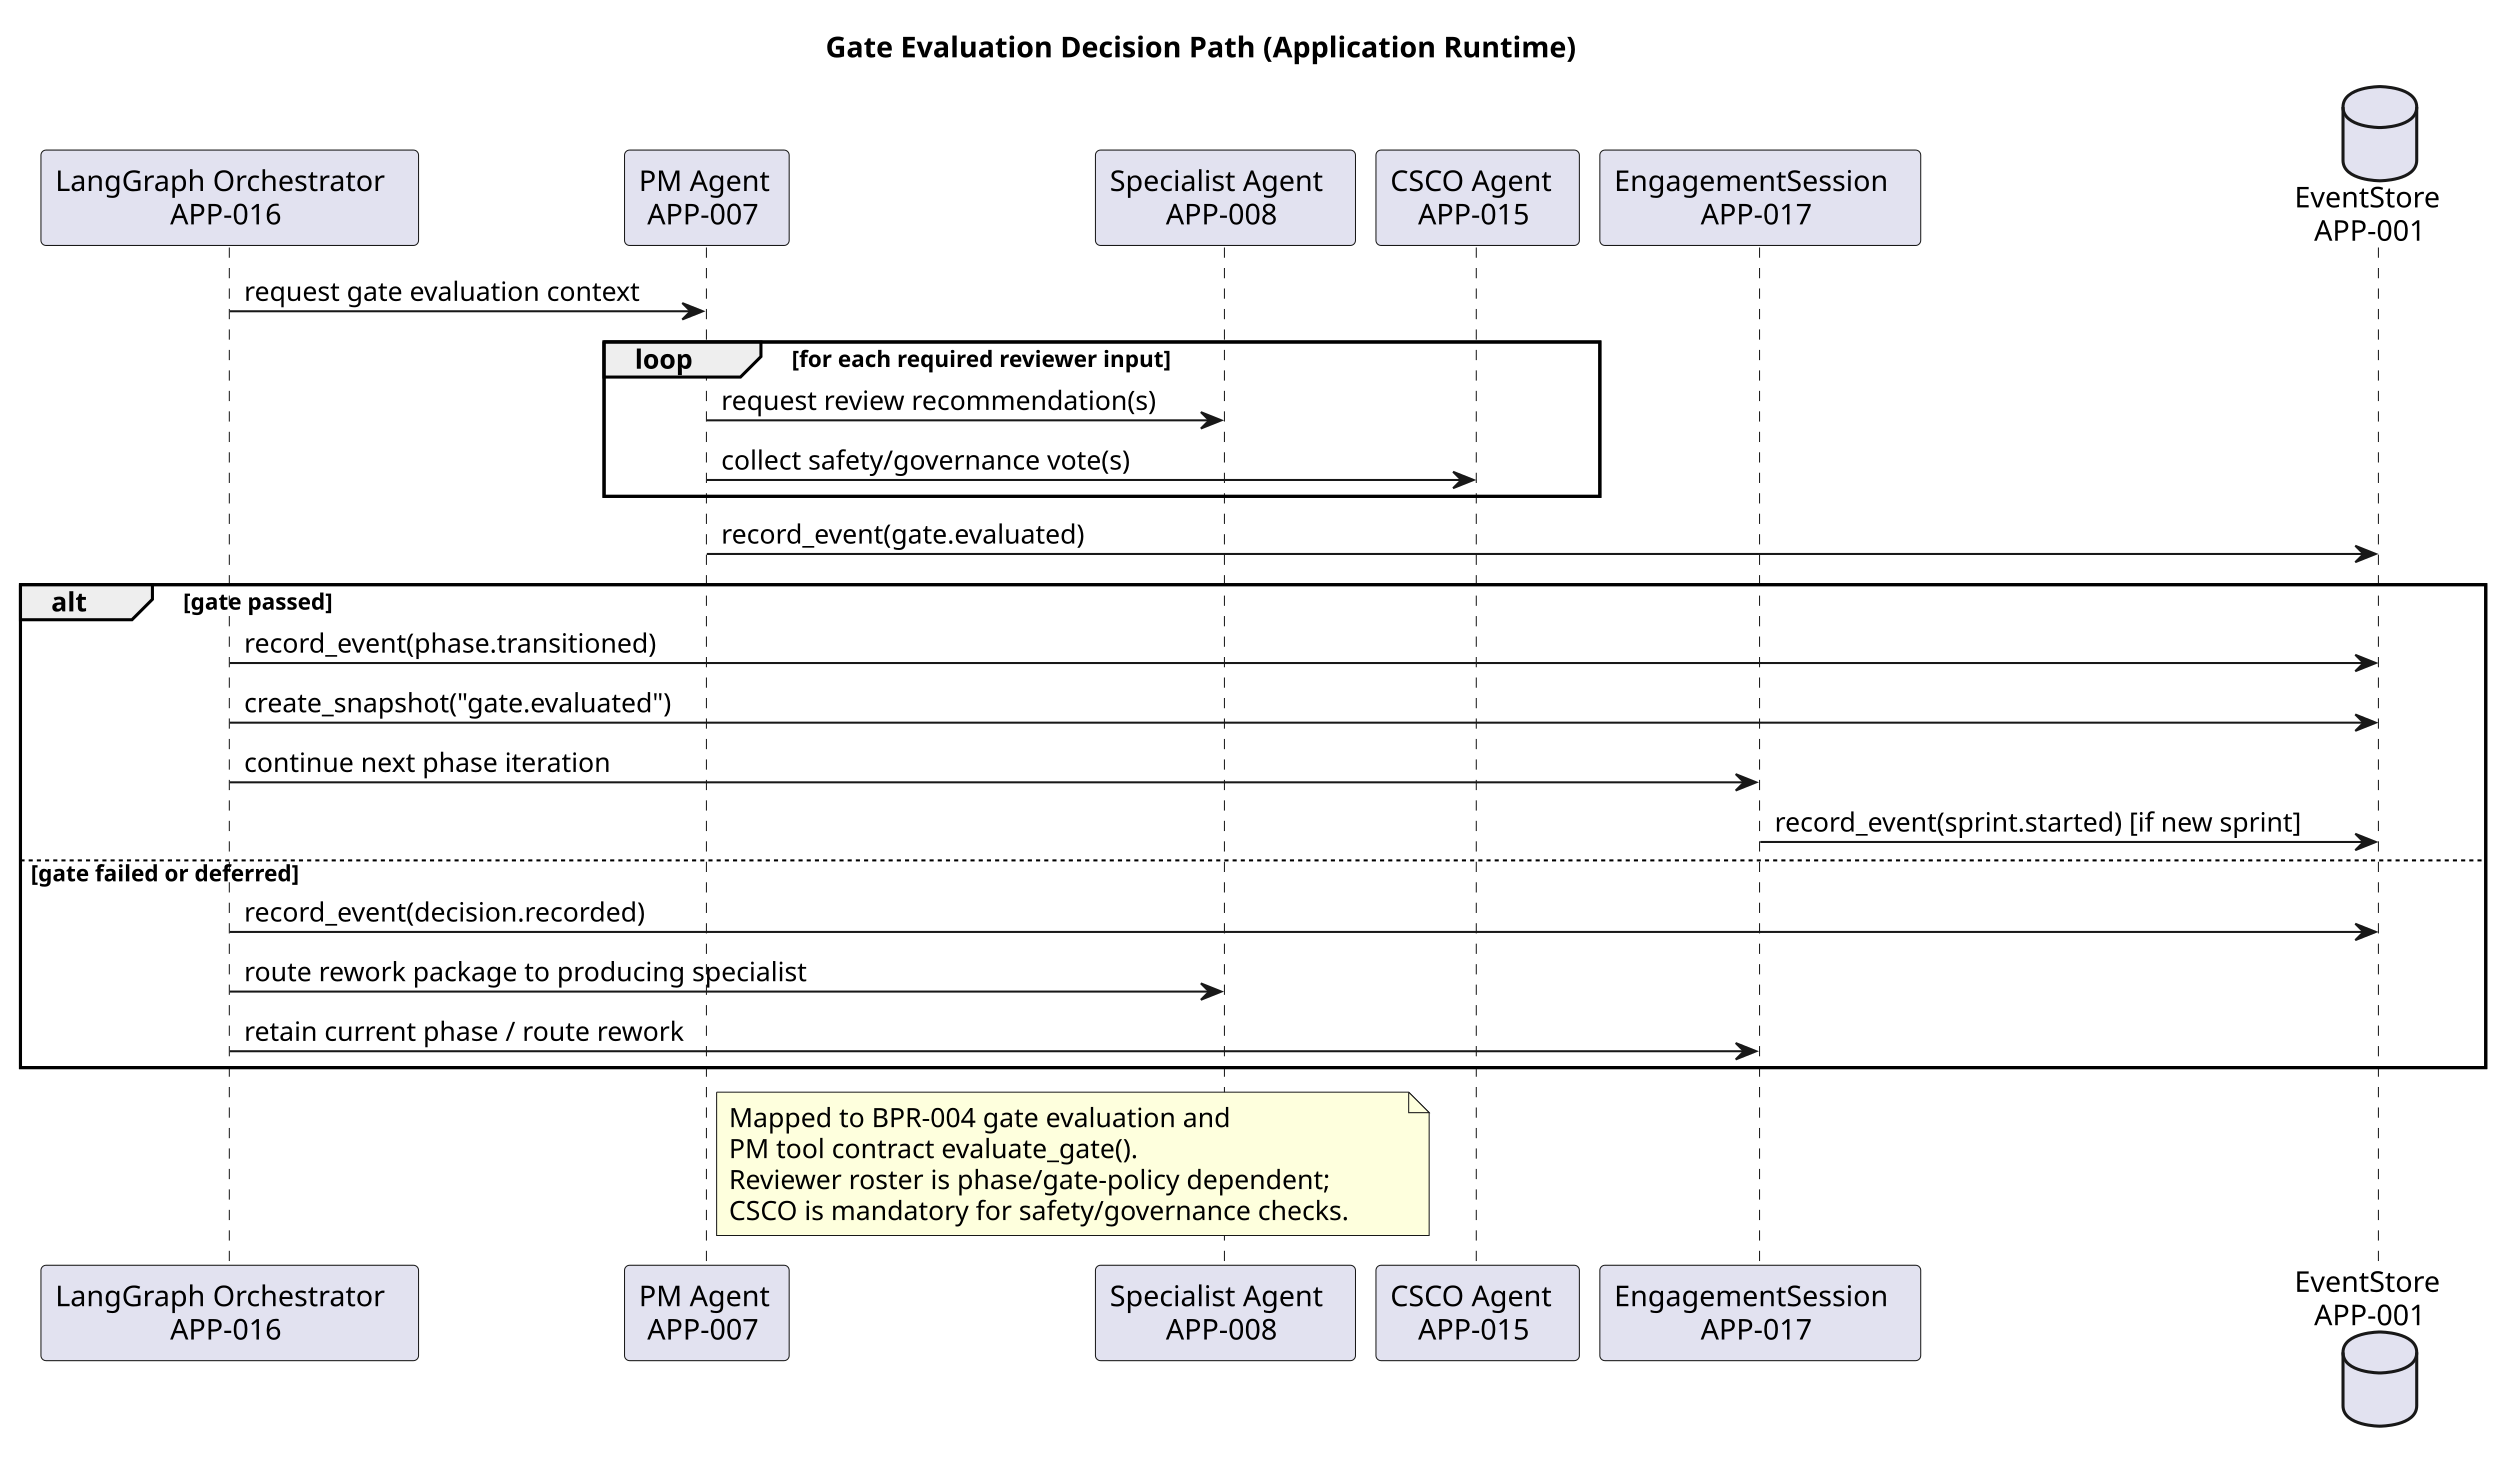
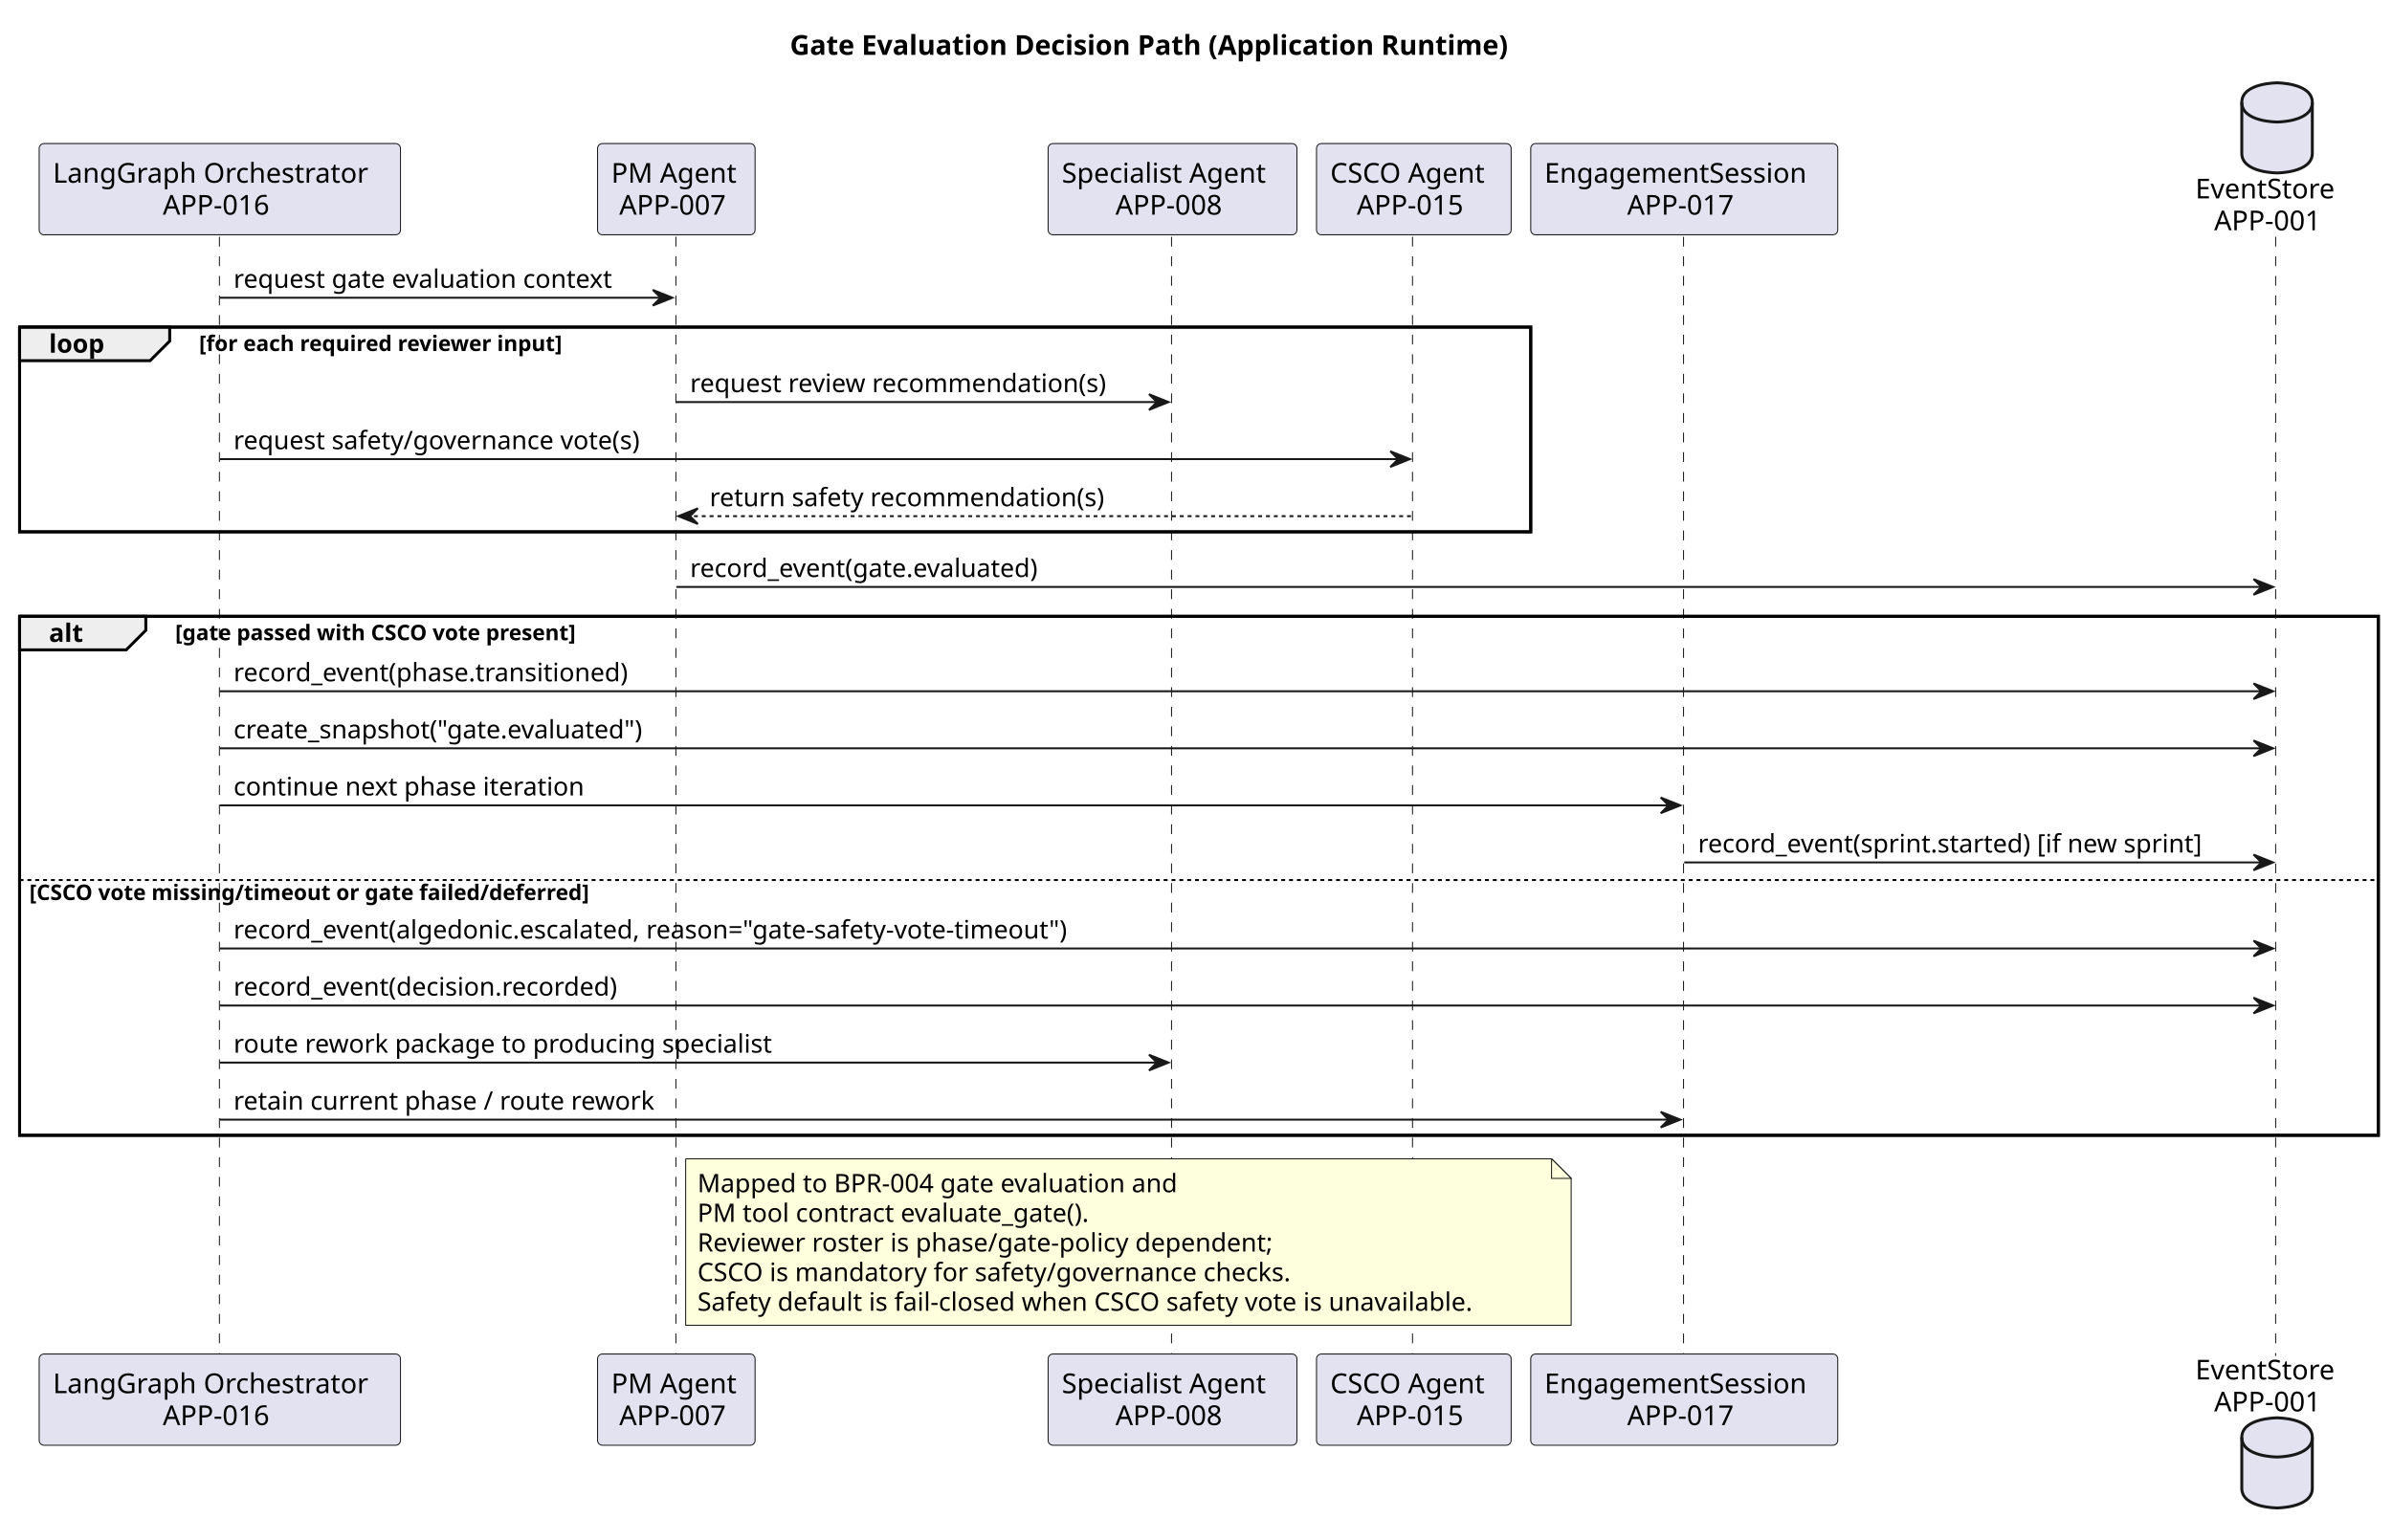
- <svg xmlns="http://www.w3.org/2000/svg" contentStyleType="text/css" data-diagram-type="SEQUENCE" height="713px" preserveAspectRatio="none" style="width:1221px;height:713px;background:#FFFFFF;" version="1.1" viewBox="0 0 1221 713" width="1221px" zoomAndPan="magnify">
+ <svg xmlns="http://www.w3.org/2000/svg" contentStyleType="text/css" data-diagram-type="SEQUENCE" height="786px" preserveAspectRatio="none" style="width:1221px;height:786px;background:#FFFFFF;" version="1.1" viewBox="0 0 1221 786" width="1221px" zoomAndPan="magnify">
  <defs />
  <g>
    <text fill="#000000" font-family="sans-serif" font-size="14" font-weight="bold" lengthAdjust="spacing" textLength="416.603" x="403.216" y="27.995">Gate Evaluation Decision Path (Application Runtime)</text>
-     <rect fill="none" height="75.398" style="stroke:#000000;stroke-width:1.5;" width="486.345" x="295.02" y="167.023" />
-     <rect fill="none" height="235.867" style="stroke:#000000;stroke-width:1.5;" width="1204.035" x="10" y="285.555" />
+     <rect fill="none" height="104.531" style="stroke:#000000;stroke-width:1.5;" width="771.365" x="10" y="167.023" />
+     <rect fill="none" height="265" style="stroke:#000000;stroke-width:1.5;" width="1204.035" x="10" y="314.688" />
    <g>
-       <rect fill="#000000" fill-opacity="0" height="498.062" width="8" x="108.21" y="120.891" />
-       <line style="stroke:#181818;stroke-width:0.5;stroke-dasharray:5.0,5.0;" x1="112" x2="112" y1="120.891" y2="618.953" />
+       <rect fill="#000000" fill-opacity="0" height="571.461" width="8" x="108.21" y="120.891" />
+       <line style="stroke:#181818;stroke-width:0.5;stroke-dasharray:5.0,5.0;" x1="112" x2="112" y1="120.891" y2="692.352" />
    </g>
    <g>
-       <rect fill="#000000" fill-opacity="0" height="498.062" width="8" x="341.226" y="120.891" />
-       <line style="stroke:#181818;stroke-width:0.5;stroke-dasharray:5.0,5.0;" x1="345.02" x2="345.02" y1="120.891" y2="618.953" />
+       <rect fill="#000000" fill-opacity="0" height="571.461" width="8" x="341.226" y="120.891" />
+       <line style="stroke:#181818;stroke-width:0.5;stroke-dasharray:5.0,5.0;" x1="345.02" x2="345.02" y1="120.891" y2="692.352" />
    </g>
    <g>
-       <rect fill="#000000" fill-opacity="0" height="498.062" width="8" x="594.516" y="120.891" />
-       <line style="stroke:#181818;stroke-width:0.5;stroke-dasharray:5.0,5.0;" x1="598.013" x2="598.013" y1="120.891" y2="618.953" />
+       <rect fill="#000000" fill-opacity="0" height="571.461" width="8" x="594.516" y="120.891" />
+       <line style="stroke:#181818;stroke-width:0.5;stroke-dasharray:5.0,5.0;" x1="598.013" x2="598.013" y1="120.891" y2="692.352" />
    </g>
    <g>
-       <rect fill="#000000" fill-opacity="0" height="498.062" width="8" x="717.691" y="120.891" />
-       <line style="stroke:#181818;stroke-width:0.5;stroke-dasharray:5.0,5.0;" x1="721.018" x2="721.018" y1="120.891" y2="618.953" />
+       <rect fill="#000000" fill-opacity="0" height="571.461" width="8" x="717.691" y="120.891" />
+       <line style="stroke:#181818;stroke-width:0.5;stroke-dasharray:5.0,5.0;" x1="721.018" x2="721.018" y1="120.891" y2="692.352" />
    </g>
    <g>
-       <rect fill="#000000" fill-opacity="0" height="498.062" width="8" x="855.722" y="120.891" />
-       <line style="stroke:#181818;stroke-width:0.5;stroke-dasharray:5.0,5.0;" x1="859.365" x2="859.365" y1="120.891" y2="618.953" />
+       <rect fill="#000000" fill-opacity="0" height="571.461" width="8" x="855.722" y="120.891" />
+       <line style="stroke:#181818;stroke-width:0.5;stroke-dasharray:5.0,5.0;" x1="859.365" x2="859.365" y1="120.891" y2="692.352" />
    </g>
    <g>
-       <rect fill="#000000" fill-opacity="0" height="498.062" width="8" x="1158.327" y="120.891" />
-       <line style="stroke:#181818;stroke-width:0.5;stroke-dasharray:5.0,5.0;" x1="1161.618" x2="1161.618" y1="120.891" y2="618.953" />
+       <rect fill="#000000" fill-opacity="0" height="571.461" width="8" x="1158.327" y="120.891" />
+       <line style="stroke:#181818;stroke-width:0.5;stroke-dasharray:5.0,5.0;" x1="1161.618" x2="1161.618" y1="120.891" y2="692.352" />
    </g>
    <g class="participant participant-head" data-participant="APP_016">
      <rect fill="#E2E2F0" height="46.594" rx="2.5" ry="2.5" style="stroke:#181818;stroke-width:0.5;" width="184.42" x="20" y="73.297" />
      <text fill="#000000" font-family="sans-serif" font-size="14" lengthAdjust="spacing" textLength="170.42" x="27" y="93.292">LangGraph Orchestrator</text>
      <text fill="#000000" font-family="sans-serif" font-size="14" lengthAdjust="spacing" textLength="58.235" x="83.092" y="109.589">APP-016</text>
    </g>
    <g class="participant participant-tail" data-participant="APP_016">
-       <rect fill="#E2E2F0" height="46.594" rx="2.5" ry="2.5" style="stroke:#181818;stroke-width:0.5;" width="184.42" x="20" y="617.953" />
-       <text fill="#000000" font-family="sans-serif" font-size="14" lengthAdjust="spacing" textLength="170.42" x="27" y="637.948">LangGraph Orchestrator</text>
-       <text fill="#000000" font-family="sans-serif" font-size="14" lengthAdjust="spacing" textLength="58.235" x="83.092" y="654.245">APP-016</text>
+       <rect fill="#E2E2F0" height="46.594" rx="2.5" ry="2.5" style="stroke:#181818;stroke-width:0.5;" width="184.42" x="20" y="691.352" />
+       <text fill="#000000" font-family="sans-serif" font-size="14" lengthAdjust="spacing" textLength="170.42" x="27" y="711.347">LangGraph Orchestrator</text>
+       <text fill="#000000" font-family="sans-serif" font-size="14" lengthAdjust="spacing" textLength="58.235" x="83.092" y="727.644">APP-016</text>
    </g>
    <g class="participant participant-head" data-participant="APP_007">
      <rect fill="#E2E2F0" height="46.594" rx="2.5" ry="2.5" style="stroke:#181818;stroke-width:0.5;" width="80.411" x="305.02" y="73.297" />
      <text fill="#000000" font-family="sans-serif" font-size="14" lengthAdjust="spacing" textLength="66.411" x="312.02" y="93.292">PM Agent</text>
      <text fill="#000000" font-family="sans-serif" font-size="14" lengthAdjust="spacing" textLength="58.235" x="316.108" y="109.589">APP-007</text>
    </g>
    <g class="participant participant-tail" data-participant="APP_007">
-       <rect fill="#E2E2F0" height="46.594" rx="2.5" ry="2.5" style="stroke:#181818;stroke-width:0.5;" width="80.411" x="305.02" y="617.953" />
-       <text fill="#000000" font-family="sans-serif" font-size="14" lengthAdjust="spacing" textLength="66.411" x="312.02" y="637.948">PM Agent</text>
-       <text fill="#000000" font-family="sans-serif" font-size="14" lengthAdjust="spacing" textLength="58.235" x="316.108" y="654.245">APP-007</text>
+       <rect fill="#E2E2F0" height="46.594" rx="2.5" ry="2.5" style="stroke:#181818;stroke-width:0.5;" width="80.411" x="305.02" y="691.352" />
+       <text fill="#000000" font-family="sans-serif" font-size="14" lengthAdjust="spacing" textLength="66.411" x="312.02" y="711.347">PM Agent</text>
+       <text fill="#000000" font-family="sans-serif" font-size="14" lengthAdjust="spacing" textLength="58.235" x="316.108" y="727.644">APP-007</text>
    </g>
    <g class="participant participant-head" data-participant="APP_008">
      <rect fill="#E2E2F0" height="46.594" rx="2.5" ry="2.5" style="stroke:#181818;stroke-width:0.5;" width="127.005" x="535.013" y="73.297" />
      <text fill="#000000" font-family="sans-serif" font-size="14" lengthAdjust="spacing" textLength="113.005" x="542.013" y="93.292">Specialist Agent</text>
      <text fill="#000000" font-family="sans-serif" font-size="14" lengthAdjust="spacing" textLength="58.235" x="569.398" y="109.589">APP-008</text>
    </g>
    <g class="participant participant-tail" data-participant="APP_008">
-       <rect fill="#E2E2F0" height="46.594" rx="2.5" ry="2.5" style="stroke:#181818;stroke-width:0.5;" width="127.005" x="535.013" y="617.953" />
-       <text fill="#000000" font-family="sans-serif" font-size="14" lengthAdjust="spacing" textLength="113.005" x="542.013" y="637.948">Specialist Agent</text>
-       <text fill="#000000" font-family="sans-serif" font-size="14" lengthAdjust="spacing" textLength="58.235" x="569.398" y="654.245">APP-008</text>
+       <rect fill="#E2E2F0" height="46.594" rx="2.5" ry="2.5" style="stroke:#181818;stroke-width:0.5;" width="127.005" x="535.013" y="691.352" />
+       <text fill="#000000" font-family="sans-serif" font-size="14" lengthAdjust="spacing" textLength="113.005" x="542.013" y="711.347">Specialist Agent</text>
+       <text fill="#000000" font-family="sans-serif" font-size="14" lengthAdjust="spacing" textLength="58.235" x="569.398" y="727.644">APP-008</text>
    </g>
    <g class="participant participant-head" data-participant="APP_015">
      <rect fill="#E2E2F0" height="46.594" rx="2.5" ry="2.5" style="stroke:#181818;stroke-width:0.5;" width="99.347" x="672.018" y="73.297" />
      <text fill="#000000" font-family="sans-serif" font-size="14" lengthAdjust="spacing" textLength="85.347" x="679.018" y="93.292">CSCO Agent</text>
      <text fill="#000000" font-family="sans-serif" font-size="14" lengthAdjust="spacing" textLength="58.235" x="692.574" y="109.589">APP-015</text>
    </g>
    <g class="participant participant-tail" data-participant="APP_015">
-       <rect fill="#E2E2F0" height="46.594" rx="2.5" ry="2.5" style="stroke:#181818;stroke-width:0.5;" width="99.347" x="672.018" y="617.953" />
-       <text fill="#000000" font-family="sans-serif" font-size="14" lengthAdjust="spacing" textLength="85.347" x="679.018" y="637.948">CSCO Agent</text>
-       <text fill="#000000" font-family="sans-serif" font-size="14" lengthAdjust="spacing" textLength="58.235" x="692.574" y="654.245">APP-015</text>
+       <rect fill="#E2E2F0" height="46.594" rx="2.5" ry="2.5" style="stroke:#181818;stroke-width:0.5;" width="99.347" x="672.018" y="691.352" />
+       <text fill="#000000" font-family="sans-serif" font-size="14" lengthAdjust="spacing" textLength="85.347" x="679.018" y="711.347">CSCO Agent</text>
+       <text fill="#000000" font-family="sans-serif" font-size="14" lengthAdjust="spacing" textLength="58.235" x="692.574" y="727.644">APP-015</text>
    </g>
    <g class="participant participant-head" data-participant="APP_017">
      <rect fill="#E2E2F0" height="46.594" rx="2.5" ry="2.5" style="stroke:#181818;stroke-width:0.5;" width="156.714" x="781.365" y="73.297" />
      <text fill="#000000" font-family="sans-serif" font-size="14" lengthAdjust="spacing" textLength="142.714" x="788.365" y="93.292">EngagementSession</text>
      <text fill="#000000" font-family="sans-serif" font-size="14" lengthAdjust="spacing" textLength="58.235" x="830.604" y="109.589">APP-017</text>
    </g>
    <g class="participant participant-tail" data-participant="APP_017">
-       <rect fill="#E2E2F0" height="46.594" rx="2.5" ry="2.5" style="stroke:#181818;stroke-width:0.5;" width="156.714" x="781.365" y="617.953" />
-       <text fill="#000000" font-family="sans-serif" font-size="14" lengthAdjust="spacing" textLength="142.714" x="788.365" y="637.948">EngagementSession</text>
-       <text fill="#000000" font-family="sans-serif" font-size="14" lengthAdjust="spacing" textLength="58.235" x="830.604" y="654.245">APP-017</text>
+       <rect fill="#E2E2F0" height="46.594" rx="2.5" ry="2.5" style="stroke:#181818;stroke-width:0.5;" width="156.714" x="781.365" y="691.352" />
+       <text fill="#000000" font-family="sans-serif" font-size="14" lengthAdjust="spacing" textLength="142.714" x="788.365" y="711.347">EngagementSession</text>
+       <text fill="#000000" font-family="sans-serif" font-size="14" lengthAdjust="spacing" textLength="58.235" x="830.604" y="727.644">APP-017</text>
    </g>
    <g class="participant participant-head" data-participant="APP_001">
      <text fill="#000000" font-family="sans-serif" font-size="14" lengthAdjust="spacing" textLength="77.417" x="1120.618" y="101.292">EventStore</text>
      <text fill="#000000" font-family="sans-serif" font-size="14" lengthAdjust="spacing" textLength="58.235" x="1130.209" y="117.589">APP-001</text>
      <path d="M1144.327,52.297 C1144.327,42.297 1162.327,42.297 1162.327,42.297 C1162.327,42.297 1180.327,42.297 1180.327,52.297 L1180.327,78.297 C1180.327,88.297 1162.327,88.297 1162.327,88.297 C1162.327,88.297 1144.327,88.297 1144.327,78.297 L1144.327,52.297" fill="#E2E2F0" style="stroke:#181818;stroke-width:1.5;" />
      <path d="M1144.327,52.297 C1144.327,62.297 1162.327,62.297 1162.327,62.297 C1162.327,62.297 1180.327,62.297 1180.327,52.297" fill="none" style="stroke:#181818;stroke-width:1.5;" />
    </g>
    <g class="participant participant-tail" data-participant="APP_001">
-       <text fill="#000000" font-family="sans-serif" font-size="14" lengthAdjust="spacing" textLength="77.417" x="1120.618" y="630.948">EventStore</text>
-       <text fill="#000000" font-family="sans-serif" font-size="14" lengthAdjust="spacing" textLength="58.235" x="1130.209" y="647.245">APP-001</text>
-       <path d="M1144.327,660.547 C1144.327,650.547 1162.327,650.547 1162.327,650.547 C1162.327,650.547 1180.327,650.547 1180.327,660.547 L1180.327,686.547 C1180.327,696.547 1162.327,696.547 1162.327,696.547 C1162.327,696.547 1144.327,696.547 1144.327,686.547 L1144.327,660.547" fill="#E2E2F0" style="stroke:#181818;stroke-width:1.5;" />
-       <path d="M1144.327,660.547 C1144.327,670.547 1162.327,670.547 1162.327,670.547 C1162.327,670.547 1180.327,670.547 1180.327,660.547" fill="none" style="stroke:#181818;stroke-width:1.5;" />
+       <text fill="#000000" font-family="sans-serif" font-size="14" lengthAdjust="spacing" textLength="77.417" x="1120.618" y="704.347">EventStore</text>
+       <text fill="#000000" font-family="sans-serif" font-size="14" lengthAdjust="spacing" textLength="58.235" x="1130.209" y="720.644">APP-001</text>
+       <path d="M1144.327,733.945 C1144.327,723.945 1162.327,723.945 1162.327,723.945 C1162.327,723.945 1180.327,723.945 1180.327,733.945 L1180.327,759.945 C1180.327,769.945 1162.327,769.945 1162.327,769.945 C1162.327,769.945 1144.327,769.945 1144.327,759.945 L1144.327,733.945" fill="#E2E2F0" style="stroke:#181818;stroke-width:1.5;" />
+       <path d="M1144.327,733.945 C1144.327,743.945 1162.327,743.945 1162.327,743.945 C1162.327,743.945 1180.327,743.945 1180.327,733.945" fill="none" style="stroke:#181818;stroke-width:1.5;" />
    </g>
    <g class="message" data-participant-1="APP_016" data-participant-2="APP_007">
      <polygon fill="#181818" points="333.226,148.023,343.226,152.023,333.226,156.023,337.226,152.023" style="stroke:#181818;stroke-width:1;" />
      <line style="stroke:#181818;stroke-width:1;" x1="112.21" x2="339.226" y1="152.023" y2="152.023" />
      <text fill="#000000" font-family="sans-serif" font-size="13" lengthAdjust="spacing" textLength="209.016" x="119.21" y="146.958">request gate evaluation context</text>
    </g>
-     <path d="M295.02,167.023 L371.644,167.023 L371.644,174.156 L361.644,184.156 L295.02,184.156 L295.02,167.023" fill="#EEEEEE" style="stroke:#000000;stroke-width:1.5;" />
-     <rect fill="none" height="75.398" style="stroke:#000000;stroke-width:1.5;" width="486.345" x="295.02" y="167.023" />
-     <text fill="#000000" font-family="sans-serif" font-size="13" font-weight="bold" lengthAdjust="spacing" textLength="31.624" x="310.02" y="180.09">loop</text>
-     <text fill="#000000" font-family="sans-serif" font-size="11" font-weight="bold" lengthAdjust="spacing" textLength="212.394" x="386.644" y="179.234">[for each required reviewer input]</text>
+     <path d="M10,167.023 L86.624,167.023 L86.624,174.156 L76.624,184.156 L10,184.156 L10,167.023" fill="#EEEEEE" style="stroke:#000000;stroke-width:1.5;" />
+     <rect fill="none" height="104.531" style="stroke:#000000;stroke-width:1.5;" width="771.365" x="10" y="167.023" />
+     <text fill="#000000" font-family="sans-serif" font-size="13" font-weight="bold" lengthAdjust="spacing" textLength="31.624" x="25" y="180.09">loop</text>
+     <text fill="#000000" font-family="sans-serif" font-size="11" font-weight="bold" lengthAdjust="spacing" textLength="212.394" x="101.624" y="179.234">[for each required reviewer input]</text>
    <g class="message" data-participant-1="APP_007" data-participant-2="APP_008">
      <polygon fill="#181818" points="586.516,201.289,596.516,205.289,586.516,209.289,590.516,205.289" style="stroke:#181818;stroke-width:1;" />
      <line style="stroke:#181818;stroke-width:1;" x1="345.226" x2="592.516" y1="205.289" y2="205.289" />
      <text fill="#000000" font-family="sans-serif" font-size="13" lengthAdjust="spacing" textLength="229.29" x="352.226" y="200.223">request review recommendation(s)</text>
    </g>
-     <g class="message" data-participant-1="APP_007" data-participant-2="APP_015">
+     <g class="message" data-participant-1="APP_016" data-participant-2="APP_015">
      <polygon fill="#181818" points="709.691,230.422,719.691,234.422,709.691,238.422,713.691,234.422" style="stroke:#181818;stroke-width:1;" />
-       <line style="stroke:#181818;stroke-width:1;" x1="345.226" x2="715.691" y1="234.422" y2="234.422" />
-       <text fill="#000000" font-family="sans-serif" font-size="13" lengthAdjust="spacing" textLength="217.807" x="352.226" y="229.356">collect safety/governance vote(s)</text>
+       <line style="stroke:#181818;stroke-width:1;" x1="112.21" x2="715.691" y1="234.422" y2="234.422" />
+       <text fill="#000000" font-family="sans-serif" font-size="13" lengthAdjust="spacing" textLength="224.942" x="119.21" y="229.356">request safety/governance vote(s)</text>
+     </g>
+     <g class="message" data-participant-1="APP_015" data-participant-2="APP_007">
+       <polygon fill="#181818" points="356.226,259.555,346.226,263.555,356.226,267.555,352.226,263.555" style="stroke:#181818;stroke-width:1;" />
+       <line style="stroke:#181818;stroke-width:1;stroke-dasharray:2.0,2.0;" x1="350.226" x2="720.691" y1="263.555" y2="263.555" />
+       <text fill="#000000" font-family="sans-serif" font-size="13" lengthAdjust="spacing" textLength="216.677" x="362.226" y="258.489">return safety recommendation(s)</text>
    </g>
    <g class="message" data-participant-1="APP_007" data-participant-2="APP_001">
-       <polygon fill="#181818" points="1150.327,266.555,1160.327,270.555,1150.327,274.555,1154.327,270.555" style="stroke:#181818;stroke-width:1;" />
-       <line style="stroke:#181818;stroke-width:1;" x1="345.226" x2="1156.327" y1="270.555" y2="270.555" />
-       <text fill="#000000" font-family="sans-serif" font-size="13" lengthAdjust="spacing" textLength="193.978" x="352.226" y="265.489">record_event(gate.evaluated)</text>
+       <polygon fill="#181818" points="1150.327,295.688,1160.327,299.688,1150.327,303.688,1154.327,299.688" style="stroke:#181818;stroke-width:1;" />
+       <line style="stroke:#181818;stroke-width:1;" x1="345.226" x2="1156.327" y1="299.688" y2="299.688" />
+       <text fill="#000000" font-family="sans-serif" font-size="13" lengthAdjust="spacing" textLength="193.978" x="352.226" y="294.622">record_event(gate.evaluated)</text>
    </g>
-     <path d="M10,285.555 L74.443,285.555 L74.443,292.688 L64.443,302.688 L10,302.688 L10,285.555" fill="#EEEEEE" style="stroke:#000000;stroke-width:1.5;" />
-     <rect fill="none" height="235.867" style="stroke:#000000;stroke-width:1.5;" width="1204.035" x="10" y="285.555" />
-     <text fill="#000000" font-family="sans-serif" font-size="13" font-weight="bold" lengthAdjust="spacing" textLength="19.443" x="25" y="298.622">alt</text>
-     <text fill="#000000" font-family="sans-serif" font-size="11" font-weight="bold" lengthAdjust="spacing" textLength="85.626" x="89.443" y="297.765">[gate passed]</text>
-     <g class="message" data-participant-1="APP_016" data-participant-2="APP_001">
-       <polygon fill="#181818" points="1150.327,319.82,1160.327,323.82,1150.327,327.82,1154.327,323.82" style="stroke:#181818;stroke-width:1;" />
-       <line style="stroke:#181818;stroke-width:1;" x1="112.21" x2="1156.327" y1="323.82" y2="323.82" />
-       <text fill="#000000" font-family="sans-serif" font-size="13" lengthAdjust="spacing" textLength="217.255" x="119.21" y="318.754">record_event(phase.transitioned)</text>
-     </g>
+     <path d="M10,314.688 L74.443,314.688 L74.443,321.82 L64.443,331.82 L10,331.82 L10,314.688" fill="#EEEEEE" style="stroke:#000000;stroke-width:1.5;" />
+     <rect fill="none" height="265" style="stroke:#000000;stroke-width:1.5;" width="1204.035" x="10" y="314.688" />
+     <text fill="#000000" font-family="sans-serif" font-size="13" font-weight="bold" lengthAdjust="spacing" textLength="19.443" x="25" y="327.754">alt</text>
+     <text fill="#000000" font-family="sans-serif" font-size="11" font-weight="bold" lengthAdjust="spacing" textLength="236.688" x="89.443" y="326.898">[gate passed with CSCO vote present]</text>
    <g class="message" data-participant-1="APP_016" data-participant-2="APP_001">
      <polygon fill="#181818" points="1150.327,348.953,1160.327,352.953,1150.327,356.953,1154.327,352.953" style="stroke:#181818;stroke-width:1;" />
      <line style="stroke:#181818;stroke-width:1;" x1="112.21" x2="1156.327" y1="352.953" y2="352.953" />
-       <text fill="#000000" font-family="sans-serif" font-size="13" lengthAdjust="spacing" textLength="227.716" x="119.21" y="347.887">create_snapshot("gate.evaluated")</text>
+       <text fill="#000000" font-family="sans-serif" font-size="13" lengthAdjust="spacing" textLength="217.255" x="119.21" y="347.887">record_event(phase.transitioned)</text>
+     </g>
+     <g class="message" data-participant-1="APP_016" data-participant-2="APP_001">
+       <polygon fill="#181818" points="1150.327,378.086,1160.327,382.086,1150.327,386.086,1154.327,382.086" style="stroke:#181818;stroke-width:1;" />
+       <line style="stroke:#181818;stroke-width:1;" x1="112.21" x2="1156.327" y1="382.086" y2="382.086" />
+       <text fill="#000000" font-family="sans-serif" font-size="13" lengthAdjust="spacing" textLength="227.716" x="119.21" y="377.02">create_snapshot("gate.evaluated")</text>
    </g>
    <g class="message" data-participant-1="APP_016" data-participant-2="APP_017">
-       <polygon fill="#181818" points="847.722,378.086,857.722,382.086,847.722,386.086,851.722,382.086" style="stroke:#181818;stroke-width:1;" />
-       <line style="stroke:#181818;stroke-width:1;" x1="112.21" x2="853.722" y1="382.086" y2="382.086" />
-       <text fill="#000000" font-family="sans-serif" font-size="13" lengthAdjust="spacing" textLength="192.099" x="119.21" y="377.02">continue next phase iteration</text>
+       <polygon fill="#181818" points="847.722,407.219,857.722,411.219,847.722,415.219,851.722,411.219" style="stroke:#181818;stroke-width:1;" />
+       <line style="stroke:#181818;stroke-width:1;" x1="112.21" x2="853.722" y1="411.219" y2="411.219" />
+       <text fill="#000000" font-family="sans-serif" font-size="13" lengthAdjust="spacing" textLength="192.099" x="119.21" y="406.153">continue next phase iteration</text>
    </g>
    <g class="message" data-participant-1="APP_017" data-participant-2="APP_001">
-       <polygon fill="#181818" points="1150.327,407.219,1160.327,411.219,1150.327,415.219,1154.327,411.219" style="stroke:#181818;stroke-width:1;" />
-       <line style="stroke:#181818;stroke-width:1;" x1="859.722" x2="1156.327" y1="411.219" y2="411.219" />
-       <text fill="#000000" font-family="sans-serif" font-size="13" lengthAdjust="spacing" textLength="278.605" x="866.722" y="406.153">record_event(sprint.started) [if new sprint]</text>
+       <polygon fill="#181818" points="1150.327,436.352,1160.327,440.352,1150.327,444.352,1154.327,440.352" style="stroke:#181818;stroke-width:1;" />
+       <line style="stroke:#181818;stroke-width:1;" x1="859.722" x2="1156.327" y1="440.352" y2="440.352" />
+       <text fill="#000000" font-family="sans-serif" font-size="13" lengthAdjust="spacing" textLength="278.605" x="866.722" y="435.286">record_event(sprint.started) [if new sprint]</text>
    </g>
-     <line style="stroke:#000000;stroke-width:1;stroke-dasharray:2.0,2.0;" x1="10" x2="1214.035" y1="420.219" y2="420.219" />
-     <text fill="#000000" font-family="sans-serif" font-size="11" font-weight="bold" lengthAdjust="spacing" textLength="151.39" x="15" y="430.429">[gate failed or deferred]</text>
+     <line style="stroke:#000000;stroke-width:1;stroke-dasharray:2.0,2.0;" x1="10" x2="1214.035" y1="449.352" y2="449.352" />
+     <text fill="#000000" font-family="sans-serif" font-size="11" font-weight="bold" lengthAdjust="spacing" textLength="324.35" x="15" y="459.562">[CSCO vote missing/timeout or gate failed/deferred]</text>
    <g class="message" data-participant-1="APP_016" data-participant-2="APP_001">
-       <polygon fill="#181818" points="1150.327,451.156,1160.327,455.156,1150.327,459.156,1154.327,455.156" style="stroke:#181818;stroke-width:1;" />
-       <line style="stroke:#181818;stroke-width:1;" x1="112.21" x2="1156.327" y1="455.156" y2="455.156" />
-       <text fill="#000000" font-family="sans-serif" font-size="13" lengthAdjust="spacing" textLength="211.72" x="119.21" y="450.09">record_event(decision.recorded)</text>
+       <polygon fill="#181818" points="1150.327,480.289,1160.327,484.289,1150.327,488.289,1154.327,484.289" style="stroke:#181818;stroke-width:1;" />
+       <line style="stroke:#181818;stroke-width:1;" x1="112.21" x2="1156.327" y1="484.289" y2="484.289" />
+       <text fill="#000000" font-family="sans-serif" font-size="13" lengthAdjust="spacing" textLength="463.969" x="119.21" y="479.223">record_event(algedonic.escalated, reason="gate-safety-vote-timeout")</text>
+     </g>
+     <g class="message" data-participant-1="APP_016" data-participant-2="APP_001">
+       <polygon fill="#181818" points="1150.327,509.422,1160.327,513.422,1150.327,517.422,1154.327,513.422" style="stroke:#181818;stroke-width:1;" />
+       <line style="stroke:#181818;stroke-width:1;" x1="112.21" x2="1156.327" y1="513.422" y2="513.422" />
+       <text fill="#000000" font-family="sans-serif" font-size="13" lengthAdjust="spacing" textLength="211.72" x="119.21" y="508.356">record_event(decision.recorded)</text>
    </g>
    <g class="message" data-participant-1="APP_016" data-participant-2="APP_008">
-       <polygon fill="#181818" points="586.516,480.289,596.516,484.289,586.516,488.289,590.516,484.289" style="stroke:#181818;stroke-width:1;" />
-       <line style="stroke:#181818;stroke-width:1;" x1="112.21" x2="592.516" y1="484.289" y2="484.289" />
-       <text fill="#000000" font-family="sans-serif" font-size="13" lengthAdjust="spacing" textLength="294.392" x="119.21" y="479.223">route rework package to producing specialist</text>
+       <polygon fill="#181818" points="586.516,538.555,596.516,542.555,586.516,546.555,590.516,542.555" style="stroke:#181818;stroke-width:1;" />
+       <line style="stroke:#181818;stroke-width:1;" x1="112.21" x2="592.516" y1="542.555" y2="542.555" />
+       <text fill="#000000" font-family="sans-serif" font-size="13" lengthAdjust="spacing" textLength="294.392" x="119.21" y="537.489">route rework package to producing specialist</text>
    </g>
    <g class="message" data-participant-1="APP_016" data-participant-2="APP_017">
-       <polygon fill="#181818" points="847.722,509.422,857.722,513.422,847.722,517.422,851.722,513.422" style="stroke:#181818;stroke-width:1;" />
-       <line style="stroke:#181818;stroke-width:1;" x1="112.21" x2="853.722" y1="513.422" y2="513.422" />
-       <text fill="#000000" font-family="sans-serif" font-size="13" lengthAdjust="spacing" textLength="229.373" x="119.21" y="508.356">retain current phase / route rework</text>
+       <polygon fill="#181818" points="847.722,567.688,857.722,571.688,847.722,575.688,851.722,571.688" style="stroke:#181818;stroke-width:1;" />
+       <line style="stroke:#181818;stroke-width:1;" x1="112.21" x2="853.722" y1="571.688" y2="571.688" />
+       <text fill="#000000" font-family="sans-serif" font-size="13" lengthAdjust="spacing" textLength="229.373" x="119.21" y="566.622">retain current phase / route rework</text>
    </g>
-     <path d="M350,533.422 L350,603.422 L698,603.422 L698,543.422 L688,533.422 L350,533.422" fill="#FEFFDD" style="stroke:#181818;stroke-width:0.5;" />
-     <path d="M688,533.422 L688,543.422 L698,543.422 L688,533.422" fill="#FEFFDD" style="stroke:#181818;stroke-width:0.5;" />
-     <text fill="#000000" font-family="sans-serif" font-size="13" lengthAdjust="spacing" textLength="263.091" x="356" y="550.489">Mapped to BPR-004 gate evaluation and</text>
-     <text fill="#000000" font-family="sans-serif" font-size="13" lengthAdjust="spacing" textLength="216.722" x="356" y="565.622">PM tool contract evaluate_gate().</text>
-     <text fill="#000000" font-family="sans-serif" font-size="13" lengthAdjust="spacing" textLength="316.323" x="356" y="580.754">Reviewer roster is phase/gate-policy dependent;</text>
-     <text fill="#000000" font-family="sans-serif" font-size="13" lengthAdjust="spacing" textLength="327.019" x="356" y="595.887">CSCO is mandatory for safety/governance checks.</text>
+     <path d="M350,591.688 L350,676.688 L802,676.688 L802,601.688 L792,591.688 L350,591.688" fill="#FEFFDD" style="stroke:#181818;stroke-width:0.5;" />
+     <path d="M792,591.688 L792,601.688 L802,601.688 L792,591.688" fill="#FEFFDD" style="stroke:#181818;stroke-width:0.5;" />
+     <text fill="#000000" font-family="sans-serif" font-size="13" lengthAdjust="spacing" textLength="263.091" x="356" y="608.754">Mapped to BPR-004 gate evaluation and</text>
+     <text fill="#000000" font-family="sans-serif" font-size="13" lengthAdjust="spacing" textLength="216.722" x="356" y="623.887">PM tool contract evaluate_gate().</text>
+     <text fill="#000000" font-family="sans-serif" font-size="13" lengthAdjust="spacing" textLength="316.323" x="356" y="639.02">Reviewer roster is phase/gate-policy dependent;</text>
+     <text fill="#000000" font-family="sans-serif" font-size="13" lengthAdjust="spacing" textLength="327.019" x="356" y="654.153">CSCO is mandatory for safety/governance checks.</text>
+     <text fill="#000000" font-family="sans-serif" font-size="13" lengthAdjust="spacing" textLength="431.361" x="356" y="669.286">Safety default is fail-closed when CSCO safety vote is unavailable.</text>
  </g>
</svg>
